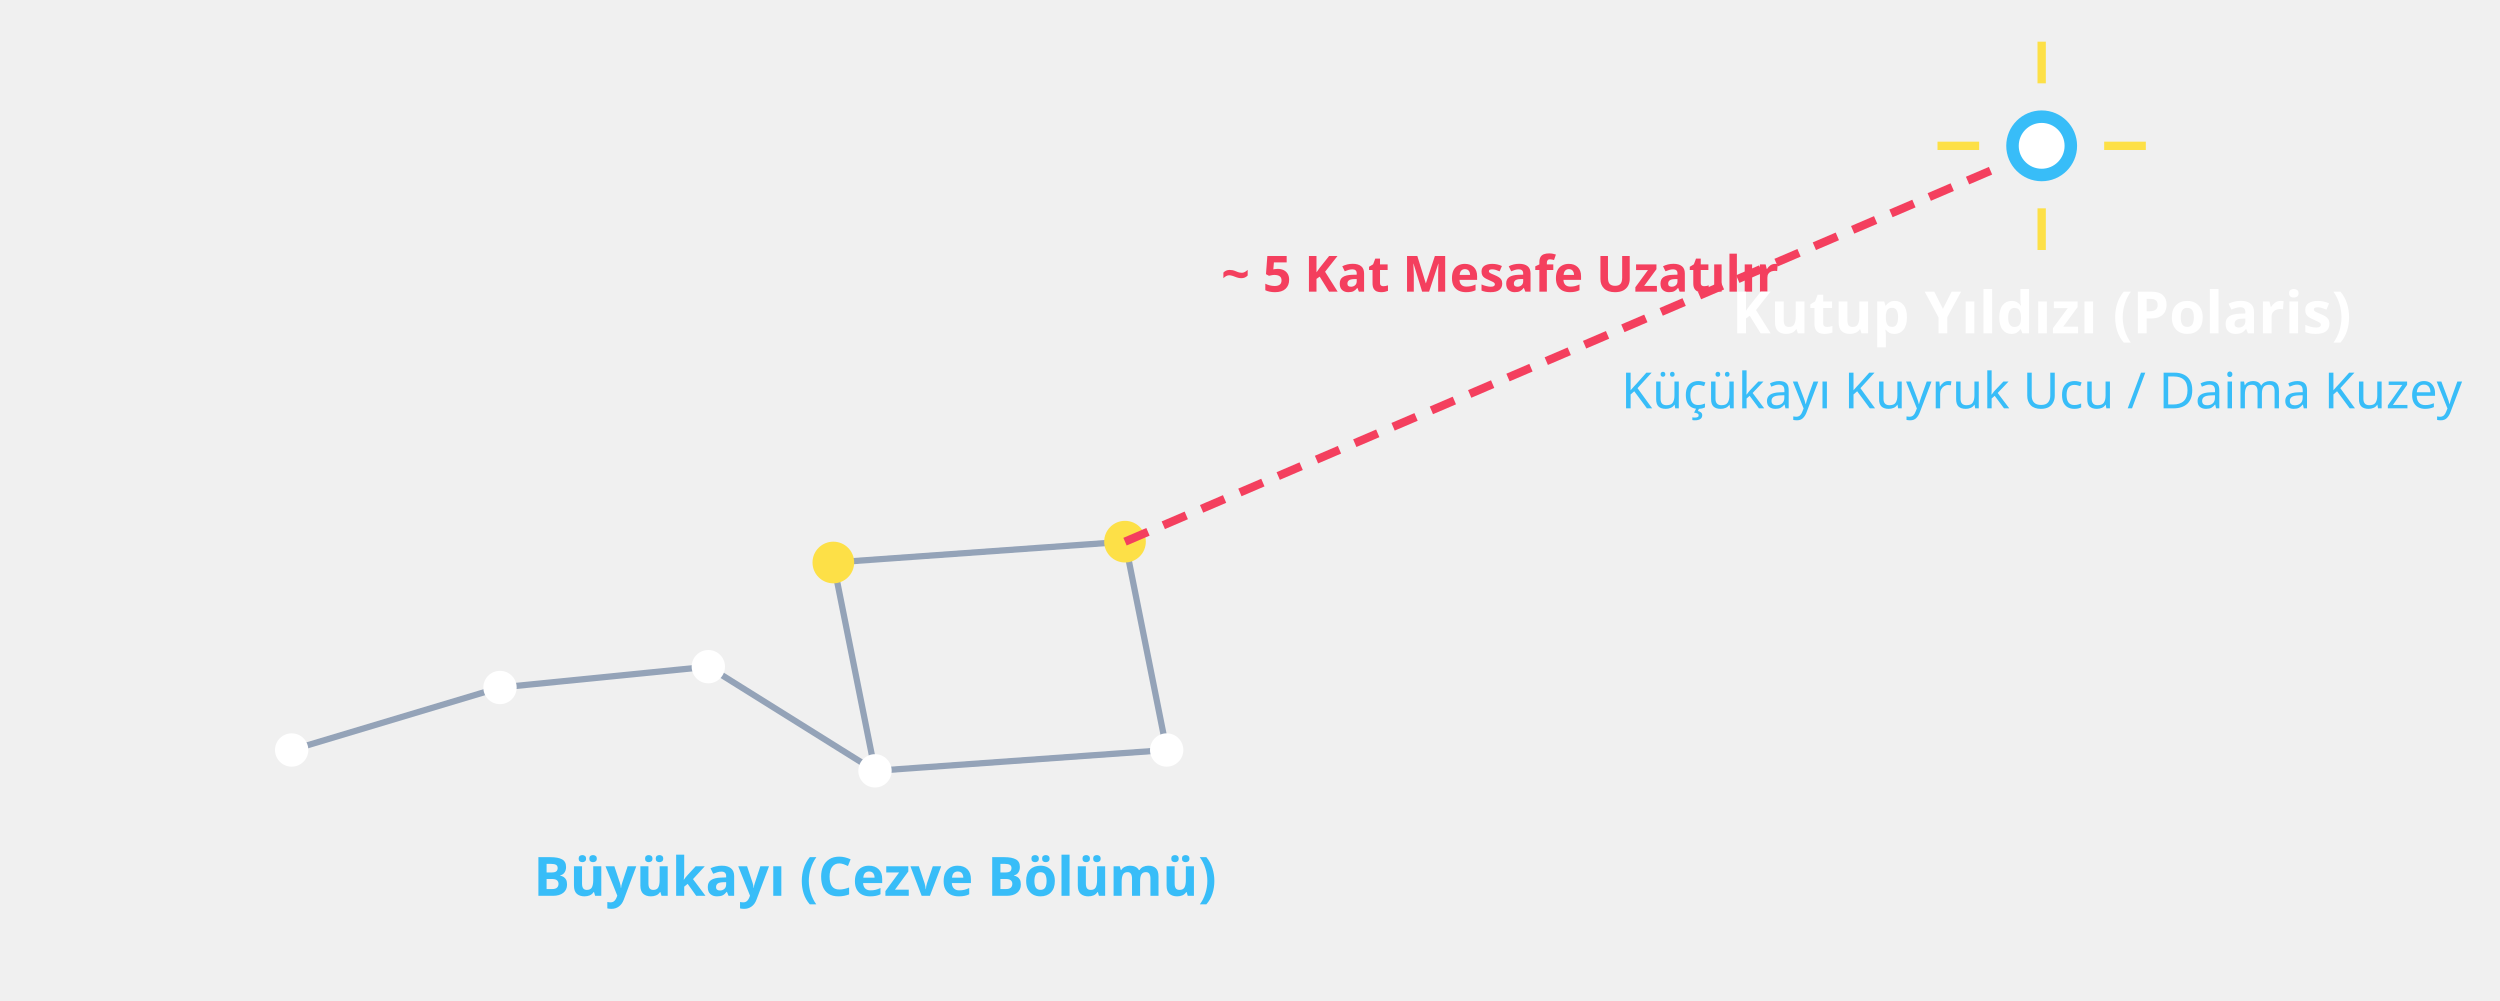
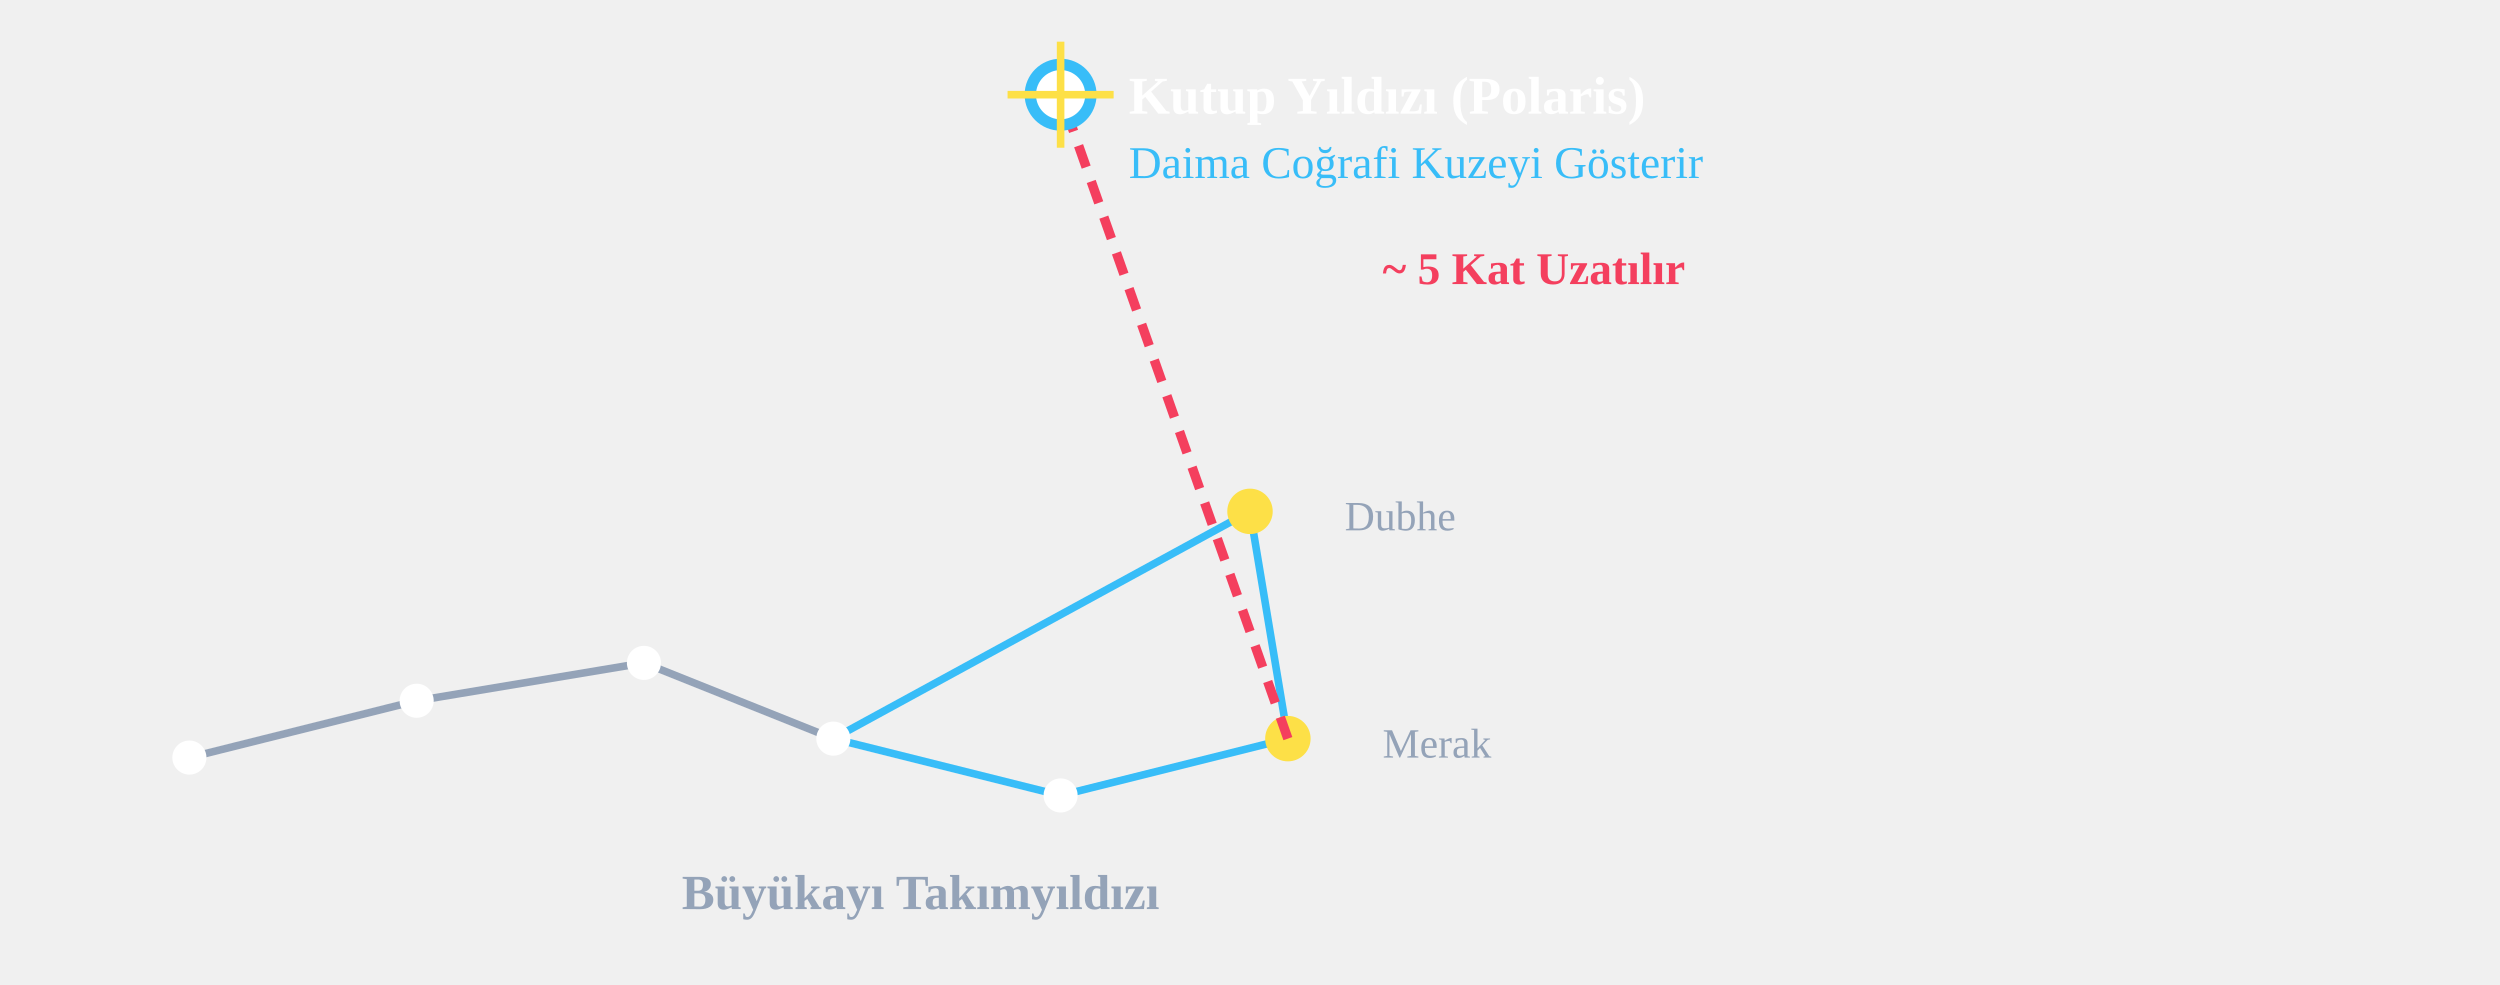
- <svg xmlns="http://www.w3.org/2000/svg" viewBox="0 0 600 240" width="100%" height="100%">
+ <svg xmlns="http://www.w3.org/2000/svg" viewBox="0 0 660 260" width="100%" height="100%">
  <rect width="100%" height="100%" fill="none" />
-   <g stroke="#94a3b8" stroke-width="1.5" fill="none">
-     <polyline points="70,180 120,165 170,160 210,185 280,180 270,130 200,135 210,185" />
+   <polyline points="50,200 110,185 170,175 220,195" stroke="#94a3b8" stroke-width="2" fill="none" />
+   <polygon points="220,195 280,210 340,195 330,135" stroke="#38bdf8" stroke-width="2" fill="none" />
+   <circle cx="50" cy="200" r="4.5" fill="#ffffff" />
+   <circle cx="110" cy="185" r="4.5" fill="#ffffff" />
+   <circle cx="170" cy="175" r="4.5" fill="#ffffff" />
+   <circle cx="220" cy="195" r="4.5" fill="#ffffff" />
+   <circle cx="280" cy="210" r="4.5" fill="#ffffff" />
+   <circle cx="340" cy="195" r="6" fill="#fde047" />
+   <circle cx="330" cy="135" r="6" fill="#fde047" />
+   <text x="365" y="200" fill="#94a3b8" font-size="11">Merak</text>
+   <text x="355" y="140" fill="#94a3b8" font-size="11">Dubhe</text>
+   <line x1="340" y1="195" x2="280" y2="25" stroke="#f43f5e" stroke-width="2.5" stroke-dasharray="6,4" />
+   <text x="365" y="75" fill="#f43f5e" font-size="12" font-weight="bold">~ 5 Kat Uzatılır</text>
+   <g transform="translate(280, 25)">
+     <circle cx="0" cy="0" r="8" fill="#ffffff" stroke="#38bdf8" stroke-width="3" />
+     <line x1="0" y1="-14" x2="0" y2="14" stroke="#fde047" stroke-width="2" />
+     <line x1="-14" y1="0" x2="14" y2="0" stroke="#fde047" stroke-width="2" />
+     <text x="18" y="5" fill="#ffffff" font-size="14" font-weight="bold">Kutup Yıldızı (Polaris)</text>
+     <text x="18" y="22" fill="#38bdf8" font-size="12">Daima Coğrafi Kuzeyi Gösterir</text>
  </g>
-   <circle cx="70" cy="180" r="4" fill="#ffffff" />
-   <circle cx="120" cy="165" r="4" fill="#ffffff" />
-   <circle cx="170" cy="160" r="4" fill="#ffffff" />
-   <circle cx="210" cy="185" r="4" fill="#ffffff" />
-   <circle cx="280" cy="180" r="4" fill="#ffffff" />
-   <circle cx="270" cy="130" r="5" fill="#fde047" />
-   <circle cx="200" cy="135" r="5" fill="#fde047" />
-   <text x="210" y="215" fill="#38bdf8" font-size="13" font-weight="bold" text-anchor="middle" font-family="system-ui, sans-serif">Büyükayı (Cezve Bölümü)</text>
-   <line x1="270" y1="130" x2="480" y2="40" stroke="#f43f5e" stroke-width="2" stroke-dasharray="6,4" />
-   <text x="360" y="70" fill="#f43f5e" font-size="12" font-weight="bold" text-anchor="middle" font-family="system-ui, sans-serif">~ 5 Kat Mesafe Uzatılır</text>
-   <circle cx="490" cy="35" r="7" fill="#ffffff" stroke="#38bdf8" stroke-width="3" />
-   <line x1="490" y1="20" x2="490" y2="10" stroke="#fde047" stroke-width="2" />
-   <line x1="490" y1="50" x2="490" y2="60" stroke="#fde047" stroke-width="2" />
-   <line x1="475" y1="35" x2="465" y2="35" stroke="#fde047" stroke-width="2" />
-   <line x1="505" y1="35" x2="515" y2="35" stroke="#fde047" stroke-width="2" />
-   <text x="490" y="80" fill="#ffffff" font-size="14" font-weight="bold" text-anchor="middle" font-family="system-ui, sans-serif">Kutup Yıldızı (Polaris)</text>
-   <text x="490" y="98" fill="#38bdf8" font-size="12" text-anchor="middle" font-family="system-ui, sans-serif">Küçükayı Kuyruk Ucu / Daima Kuzey</text>
+   <text x="180" y="240" fill="#94a3b8" font-size="13" font-weight="bold">Büyükayı Takımyıldızı</text>
</svg>
